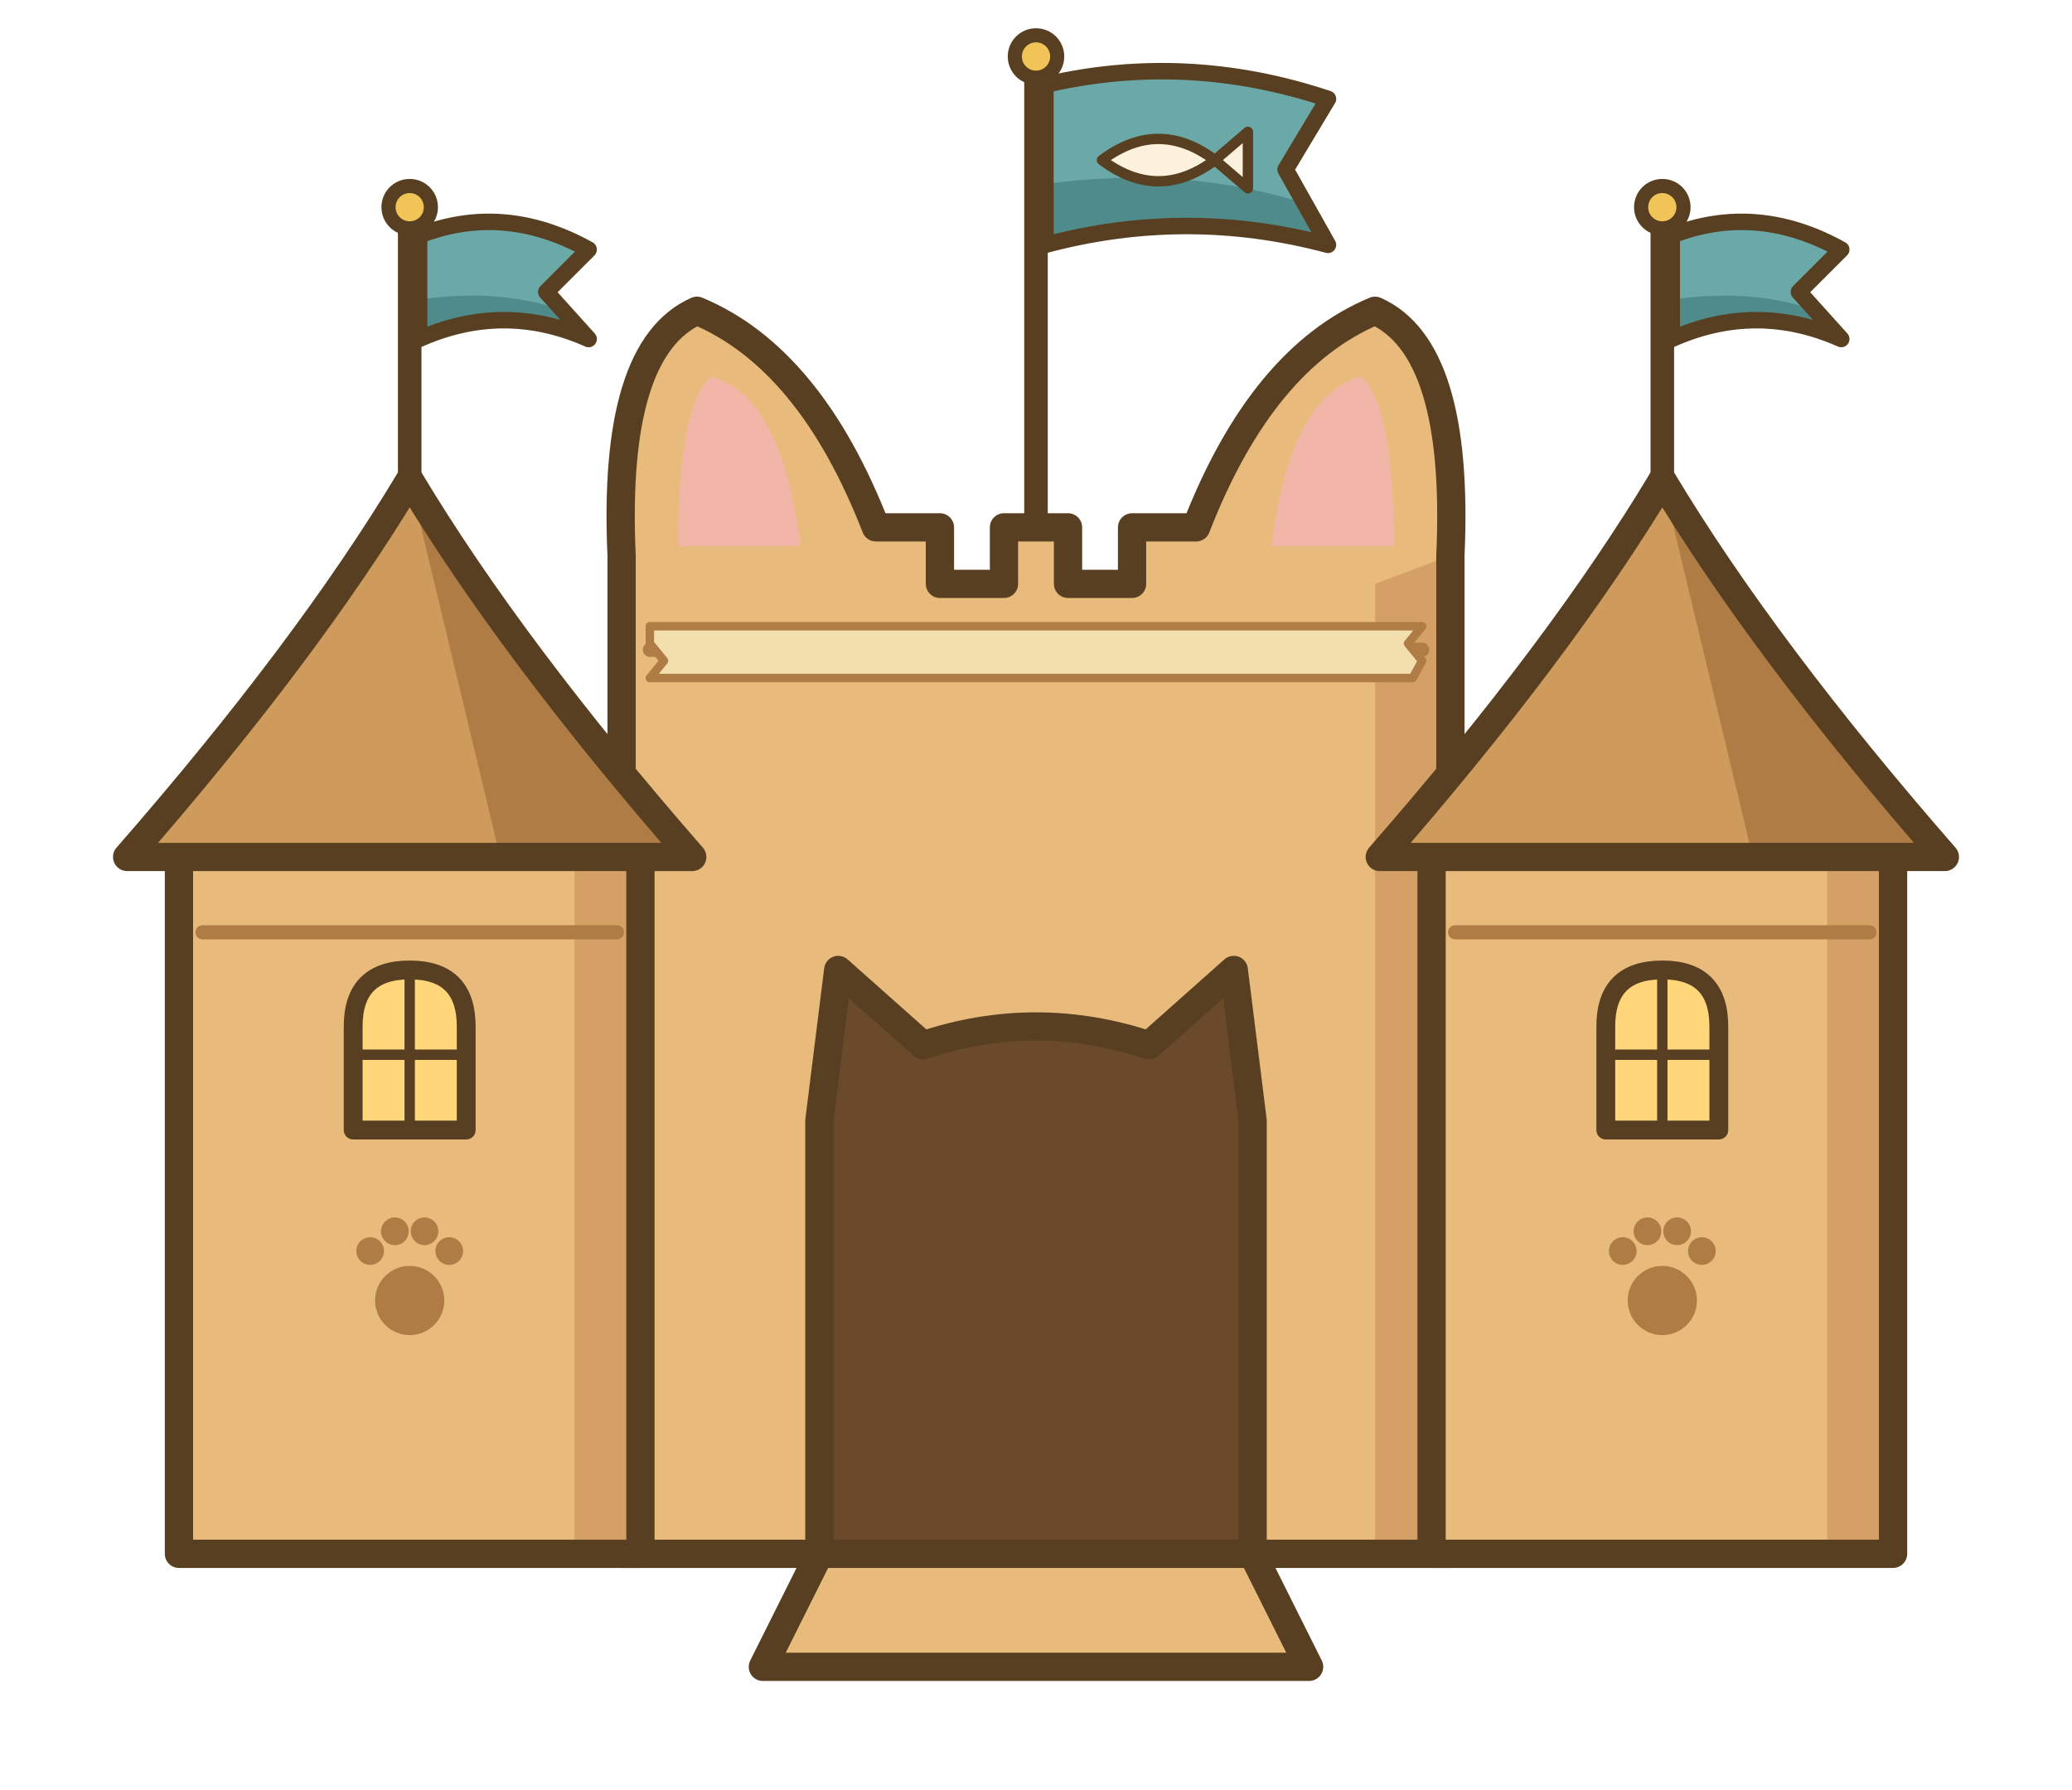
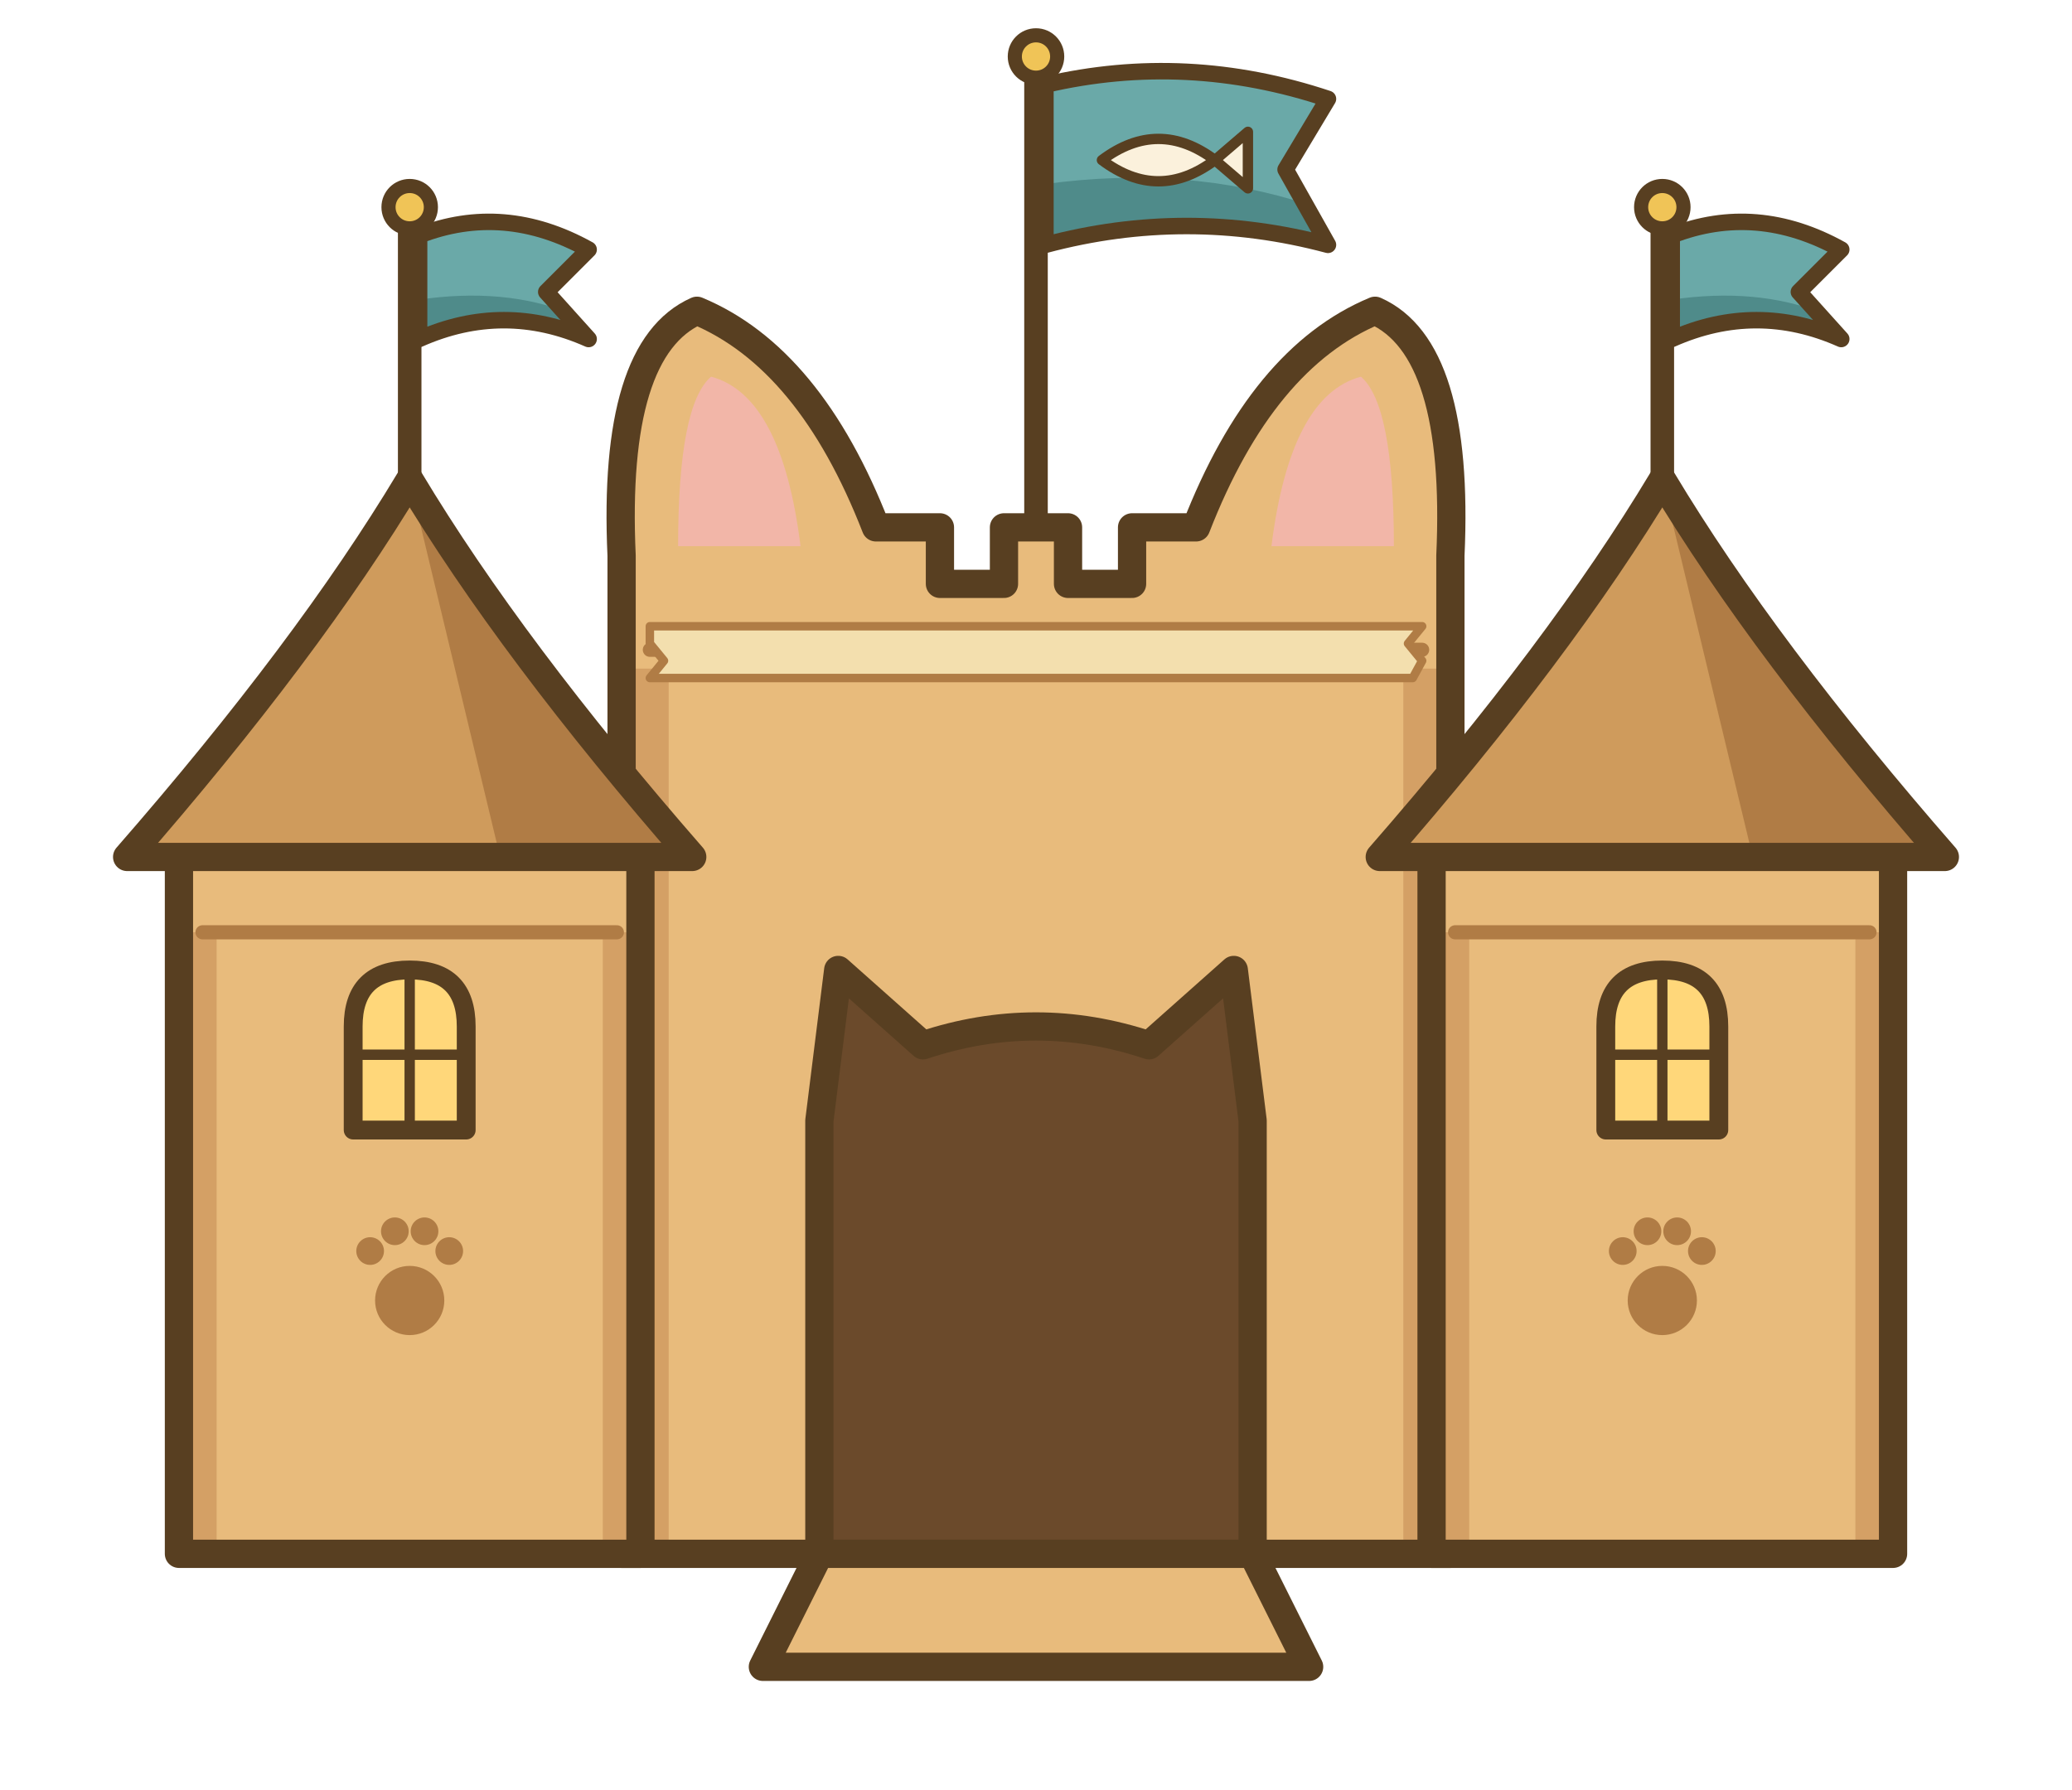
<svg xmlns="http://www.w3.org/2000/svg" width="440" height="380" viewBox="0 0 440 380">
  <path d="M220 122 L220 16" fill="none" stroke="#583f21" stroke-width="5" stroke-linejoin="round" stroke-linecap="round" />
  <path d="M220 7.5 C222.49 7.5 224.5 9.51 224.5 12 C224.5 14.49 222.49 16.5 220 16.5 C217.51 16.5 215.5 14.49 215.5 12 C215.5 9.51 217.51 7.5 220 7.5 Z" fill="#f0c457" stroke="#583f21" stroke-width="3" stroke-linejoin="round" stroke-linecap="round" />
  <path d="M222 18 Q252 11 282 21 L273 36 L282 52 Q252 44 222 52 Z" fill="#6aa9a8" />
  <path d="M222 39.08 Q252 35 278 43.5 L282 52 Q252 44 222 52 Z" fill="#4f8b8a" />
  <path d="M234 34 Q246 25 258 34 Q246 43 234 34 Z M258 34 L265 28 L265 40 Z" fill="#fbf1dc" stroke="#583f21" stroke-width="2.2" stroke-linejoin="round" stroke-linecap="round" />
  <path d="M222 18 Q252 11 282 21 L273 36 L282 52 Q252 44 222 52 Z" fill="none" stroke="#583f21" stroke-width="3.5" stroke-linejoin="round" stroke-linecap="round" />
  <path d="M132 330 L132 118 Q130 74 148 66 Q172 76 186 112 L186 112 L199.6 112 L199.6 124 L213.2 124 L213.2 112 L226.8 112 L226.8 124 L240.4 124 L240.4 112 L254 112 L254 112 Q268 76 292 66 Q310 74 308 118 L308 330 Z" fill="#e8bb7c" />
-   <path d="M292 124 L308 118 L308 330 L292 330 Z" fill="#d4a065" />
+   <path d="M132 142 L142 142 L142 330 L132 330 Z" fill="#d4a065" />
+   <path d="M298 142 L308 142 L308 330 L298 330 Z" fill="#d4a065" />
  <path d="M144 116 Q144 86 151 80 Q166 84 170 116 Z" fill="#f2b6a8" />
  <path d="M296 116 Q296 86 289 80 Q274 84 270 116 Z" fill="#f2b6a8" />
  <path d="M138 138 L302 138" fill="none" stroke="#b07c45" stroke-width="3" stroke-linejoin="round" stroke-linecap="round" />
  <path d="M132 330 L132 118 Q130 74 148 66 Q172 76 186 112 L186 112 L199.6 112 L199.6 124 L213.2 124 L213.2 112 L226.8 112 L226.8 124 L240.4 124 L240.4 112 L254 112 L254 112 Q268 76 292 66 Q310 74 308 118 L308 330 Z" fill="none" stroke="#583f21" stroke-width="6" stroke-linejoin="round" stroke-linecap="round" />
  <path d="M38 330 L38 174 L136 174 L136 330 Z" fill="#e8bb7c" />
-   <path d="M122 170 L136 168 L136 330 L122 330 Z" fill="#d4a065" />
+   <path d="M38 198 L46 198 L46 330 L38 330 Z" fill="#d4a065" />
+   <path d="M128 198 L136 198 L136 330 L128 330 Z" fill="#d4a065" />
  <path d="M43 198 L131 198" fill="none" stroke="#b07c45" stroke-width="3" stroke-linejoin="round" stroke-linecap="round" />
  <path d="M75 240 L75 218 Q75 206 87 206 Q99 206 99 218 L99 240 Z" fill="#ffd77a" stroke="#583f21" stroke-width="4" stroke-linejoin="round" stroke-linecap="round" />
  <path d="M87 208 L87 239 M76 224 L98 224" fill="none" stroke="#583f21" stroke-width="2.2" stroke-linejoin="round" stroke-linecap="round" />
  <path d="M87 268.85 C91.06 268.85 94.35 272.14 94.35 276.2 C94.35 280.26 91.06 283.55 87 283.55 C82.94 283.55 79.65 280.26 79.65 276.2 C79.65 272.14 82.94 268.85 87 268.85 Z" fill="#b07c45" />
  <path d="M78.6 262.76 C80.22 262.76 81.54 264.08 81.54 265.7 C81.54 267.32 80.22 268.64 78.6 268.64 C76.98 268.64 75.66 267.32 75.66 265.7 C75.66 264.08 76.98 262.76 78.6 262.76 Z" fill="#b07c45" />
  <path d="M83.85 258.56 C85.47 258.56 86.79 259.88 86.79 261.5 C86.79 263.12 85.47 264.44 83.85 264.44 C82.23 264.44 80.91 263.12 80.91 261.5 C80.91 259.88 82.23 258.56 83.85 258.56 Z" fill="#b07c45" />
  <path d="M90.15 258.56 C91.77 258.56 93.09 259.88 93.09 261.5 C93.09 263.12 91.77 264.44 90.15 264.44 C88.53 264.44 87.21 263.12 87.21 261.5 C87.21 259.88 88.53 258.56 90.15 258.56 Z" fill="#b07c45" />
  <path d="M95.4 262.76 C97.02 262.76 98.34 264.08 98.34 265.7 C98.34 267.32 97.02 268.64 95.4 268.64 C93.78 268.64 92.46 267.32 92.46 265.7 C92.46 264.08 93.78 262.76 95.4 262.76 Z" fill="#b07c45" />
  <path d="M38 330 L38 174 L136 174 L136 330 Z" fill="none" stroke="#583f21" stroke-width="6" stroke-linejoin="round" stroke-linecap="round" />
  <path d="M87 110 L87 48" fill="none" stroke="#583f21" stroke-width="5" stroke-linejoin="round" stroke-linecap="round" />
  <path d="M87 39.5 C89.49 39.5 91.5 41.51 91.5 44 C91.5 46.49 89.49 48.5 87 48.5 C84.51 48.5 82.5 46.49 82.5 44 C82.5 41.51 84.51 39.5 87 39.5 Z" fill="#f0c457" stroke="#583f21" stroke-width="3" stroke-linejoin="round" stroke-linecap="round" />
  <path d="M89 50 Q107 43 125 53 L116 62 L125 72 Q107 64 89 72 Z" fill="#6aa9a8" />
  <path d="M89 63.64 Q107 61 121 66.5 L125 72 Q107 64 89 72 Z" fill="#4f8b8a" />
  <path d="M89 50 Q107 43 125 53 L116 62 L125 72 Q107 64 89 72 Z" fill="none" stroke="#583f21" stroke-width="3.5" stroke-linejoin="round" stroke-linecap="round" />
  <path d="M27 182 Q65.4 138 87 102 Q108.6 138 147 182 Z" fill="#cf9b5c" />
  <path d="M87 102 Q108.6 138 147 182 L106.2 182 Z" fill="#b07c45" />
  <path d="M27 182 Q65.4 138 87 102 Q108.6 138 147 182 Z" fill="none" stroke="#583f21" stroke-width="6" stroke-linejoin="round" stroke-linecap="round" />
  <path d="M304 330 L304 174 L402 174 L402 330 Z" fill="#e8bb7c" />
-   <path d="M388 170 L402 168 L402 330 L388 330 Z" fill="#d4a065" />
+   <path d="M304 198 L312 198 L312 330 L304 330 Z" fill="#d4a065" />
+   <path d="M394 198 L402 198 L402 330 L394 330 Z" fill="#d4a065" />
  <path d="M309 198 L397 198" fill="none" stroke="#b07c45" stroke-width="3" stroke-linejoin="round" stroke-linecap="round" />
  <path d="M341 240 L341 218 Q341 206 353 206 Q365 206 365 218 L365 240 Z" fill="#ffd77a" stroke="#583f21" stroke-width="4" stroke-linejoin="round" stroke-linecap="round" />
  <path d="M353 208 L353 239 M342 224 L364 224" fill="none" stroke="#583f21" stroke-width="2.2" stroke-linejoin="round" stroke-linecap="round" />
  <path d="M353 268.85 C357.06 268.85 360.35 272.14 360.35 276.2 C360.35 280.26 357.06 283.55 353 283.55 C348.94 283.55 345.65 280.26 345.65 276.2 C345.65 272.14 348.94 268.85 353 268.85 Z" fill="#b07c45" />
  <path d="M344.6 262.76 C346.22 262.76 347.54 264.08 347.54 265.7 C347.54 267.32 346.22 268.64 344.6 268.64 C342.98 268.64 341.66 267.32 341.66 265.7 C341.66 264.08 342.98 262.76 344.6 262.76 Z" fill="#b07c45" />
  <path d="M349.85 258.56 C351.47 258.56 352.79 259.88 352.79 261.5 C352.79 263.12 351.47 264.44 349.85 264.44 C348.23 264.44 346.91 263.12 346.91 261.5 C346.91 259.88 348.23 258.56 349.85 258.56 Z" fill="#b07c45" />
  <path d="M356.15 258.56 C357.77 258.56 359.09 259.88 359.09 261.5 C359.09 263.12 357.77 264.44 356.15 264.44 C354.53 264.44 353.21 263.12 353.21 261.5 C353.21 259.88 354.53 258.56 356.15 258.56 Z" fill="#b07c45" />
  <path d="M361.4 262.76 C363.02 262.76 364.34 264.08 364.34 265.7 C364.34 267.32 363.02 268.64 361.4 268.64 C359.78 268.64 358.46 267.32 358.46 265.7 C358.46 264.08 359.78 262.76 361.4 262.76 Z" fill="#b07c45" />
  <path d="M304 330 L304 174 L402 174 L402 330 Z" fill="none" stroke="#583f21" stroke-width="6" stroke-linejoin="round" stroke-linecap="round" />
  <path d="M353 110 L353 48" fill="none" stroke="#583f21" stroke-width="5" stroke-linejoin="round" stroke-linecap="round" />
  <path d="M353 39.5 C355.49 39.5 357.5 41.51 357.5 44 C357.5 46.49 355.49 48.5 353 48.5 C350.51 48.5 348.5 46.49 348.5 44 C348.5 41.51 350.51 39.5 353 39.5 Z" fill="#f0c457" stroke="#583f21" stroke-width="3" stroke-linejoin="round" stroke-linecap="round" />
  <path d="M355 50 Q373 43 391 53 L382 62 L391 72 Q373 64 355 72 Z" fill="#6aa9a8" />
  <path d="M355 63.64 Q373 61 387 66.5 L391 72 Q373 64 355 72 Z" fill="#4f8b8a" />
  <path d="M355 50 Q373 43 391 53 L382 62 L391 72 Q373 64 355 72 Z" fill="none" stroke="#583f21" stroke-width="3.5" stroke-linejoin="round" stroke-linecap="round" />
  <path d="M293 182 Q331.4 138 353 102 Q374.6 138 413 182 Z" fill="#cf9b5c" />
  <path d="M353 102 Q374.6 138 413 182 L372.2 182 Z" fill="#b07c45" />
  <path d="M293 182 Q331.4 138 353 102 Q374.6 138 413 182 Z" fill="none" stroke="#583f21" stroke-width="6" stroke-linejoin="round" stroke-linecap="round" />
  <path d="M138 133 L302 133 L299 136.67 L302 140.33 L300 144 L138 144 L141 140.33 L138 136.67 Z" fill="#f3dfae" stroke="#b07c45" stroke-width="1.8" stroke-linejoin="round" stroke-linecap="round" />
  <path d="M174 330 L174 238 L178 206 L196 222 Q220 214 244 222 L262 206 L266 238 L266 330 Z" fill="#6b4a2b" stroke="#583f21" stroke-width="6" stroke-linejoin="round" stroke-linecap="round" />
  <path d="M174 330 L266 330 L278 354 L162 354 Z" fill="#e8bb7c" stroke="#583f21" stroke-width="6" stroke-linejoin="round" stroke-linecap="round" />
</svg>
